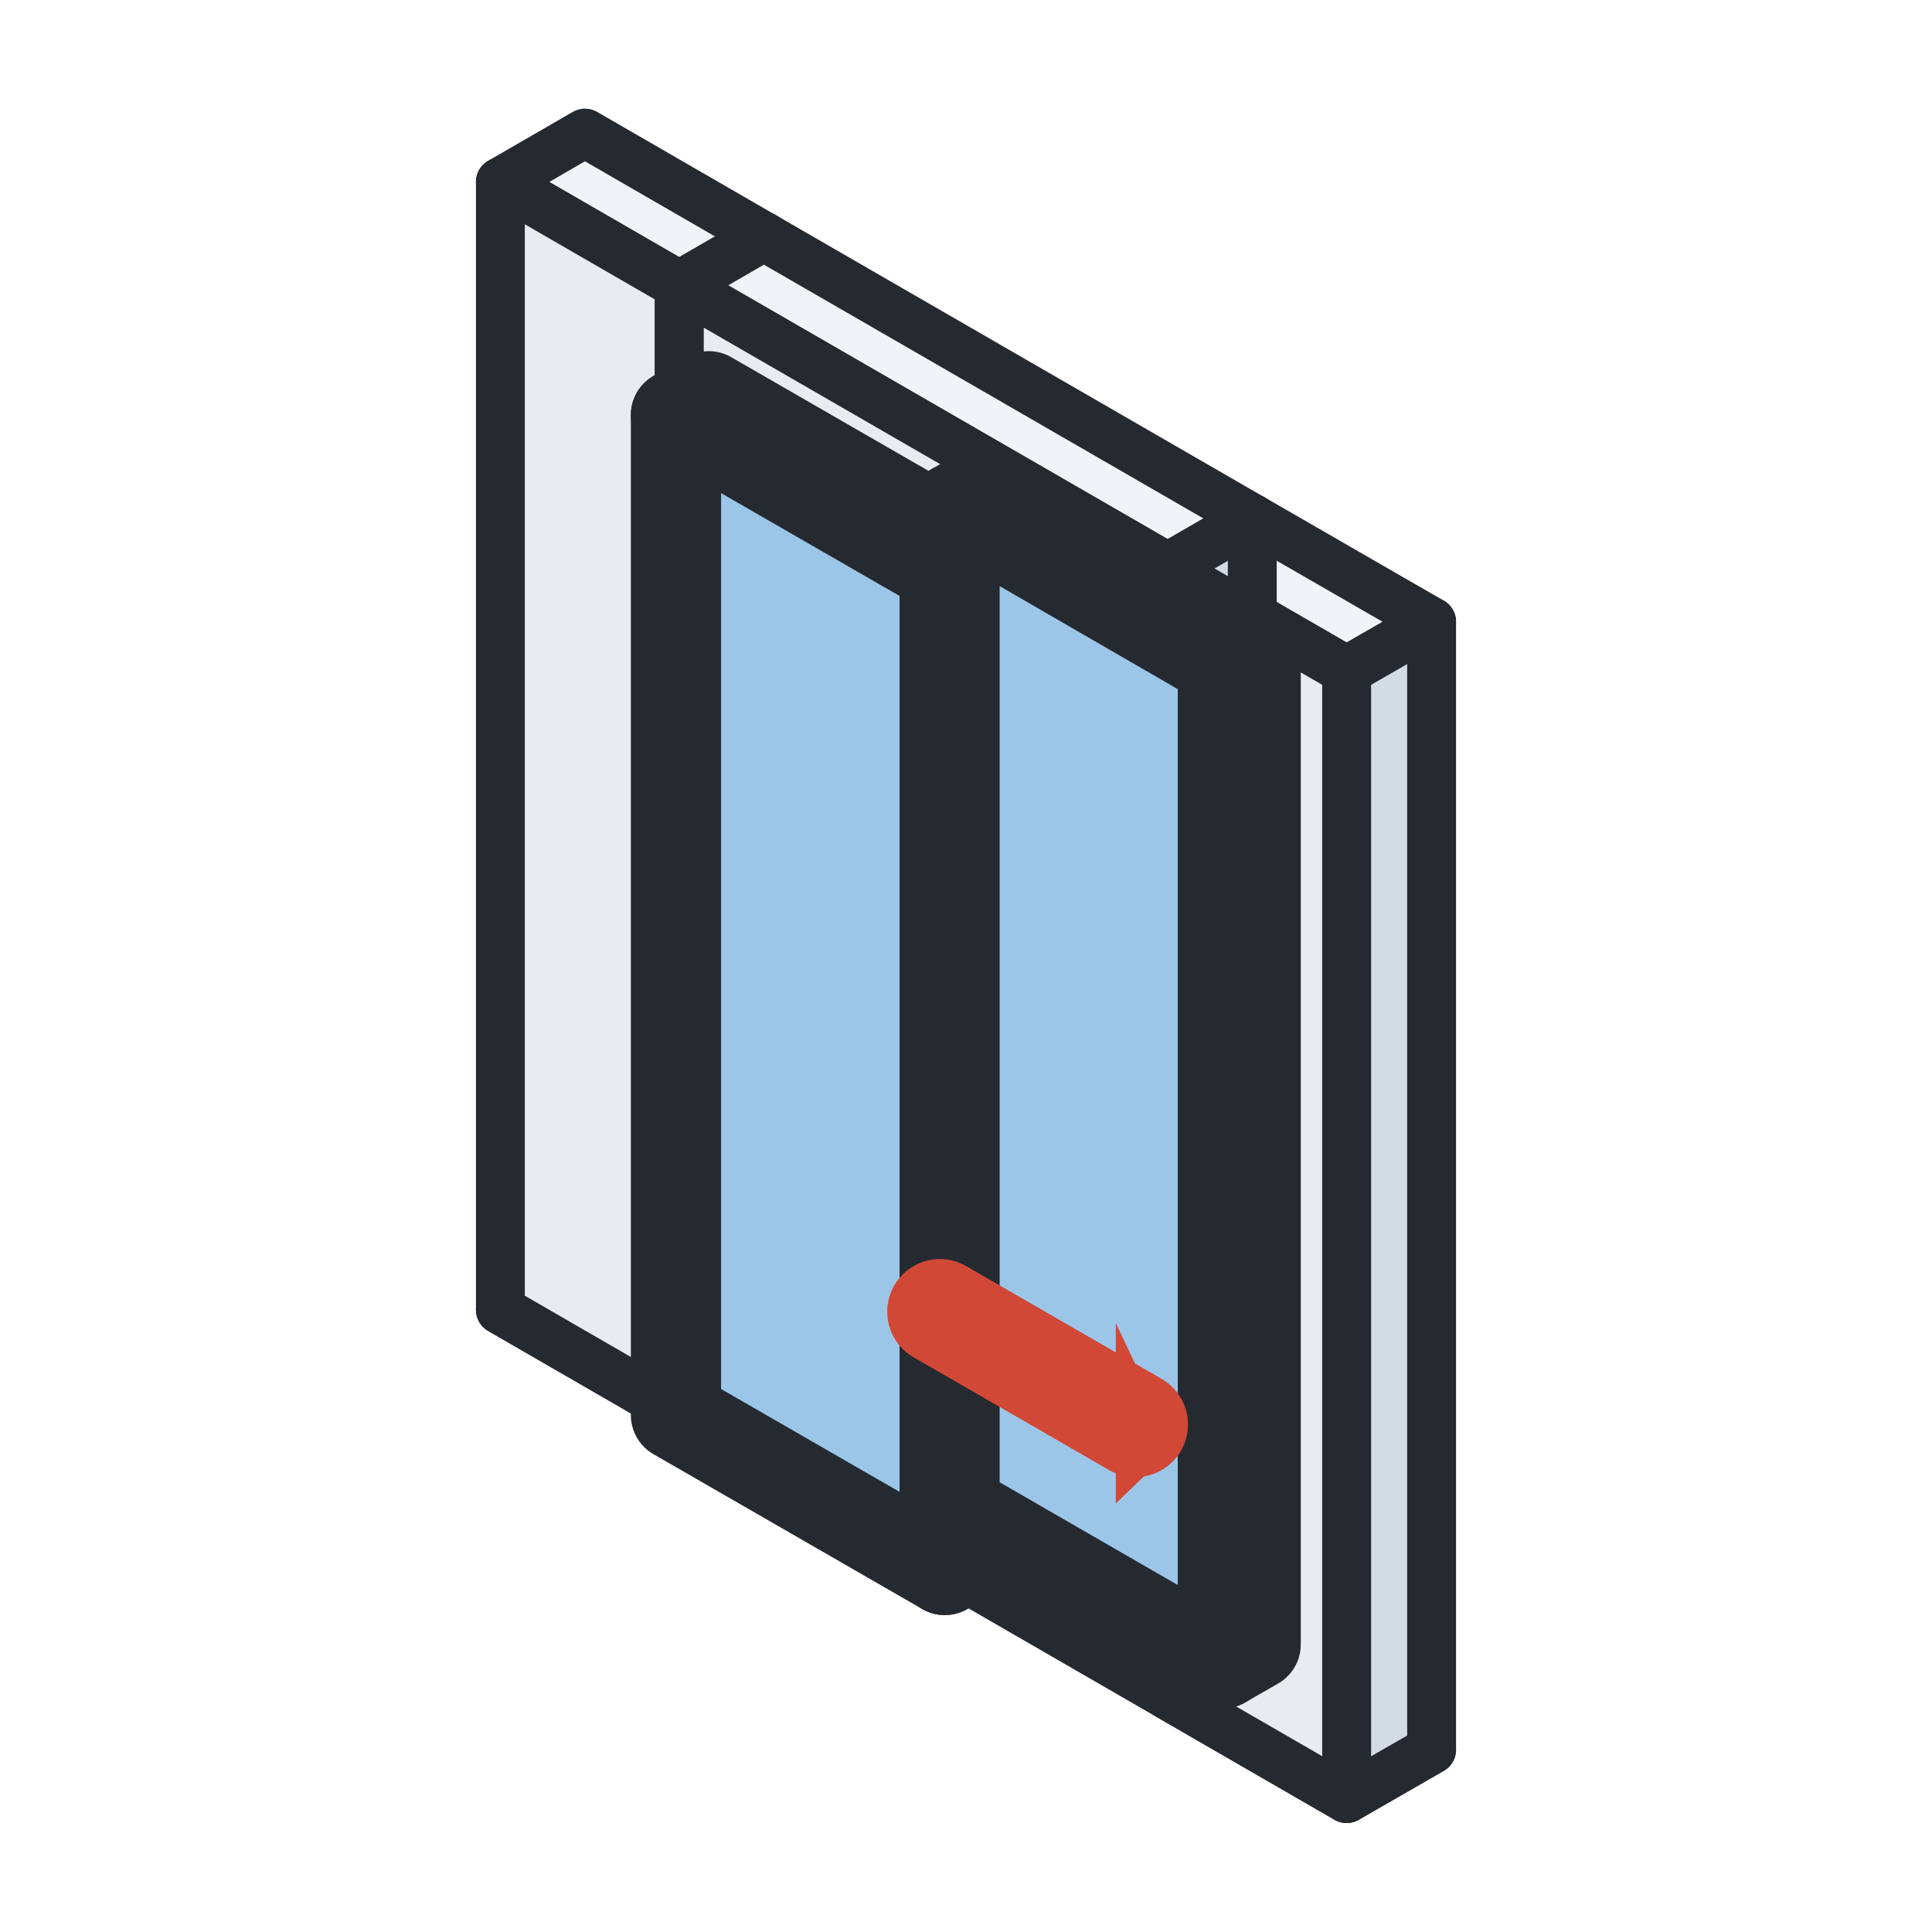
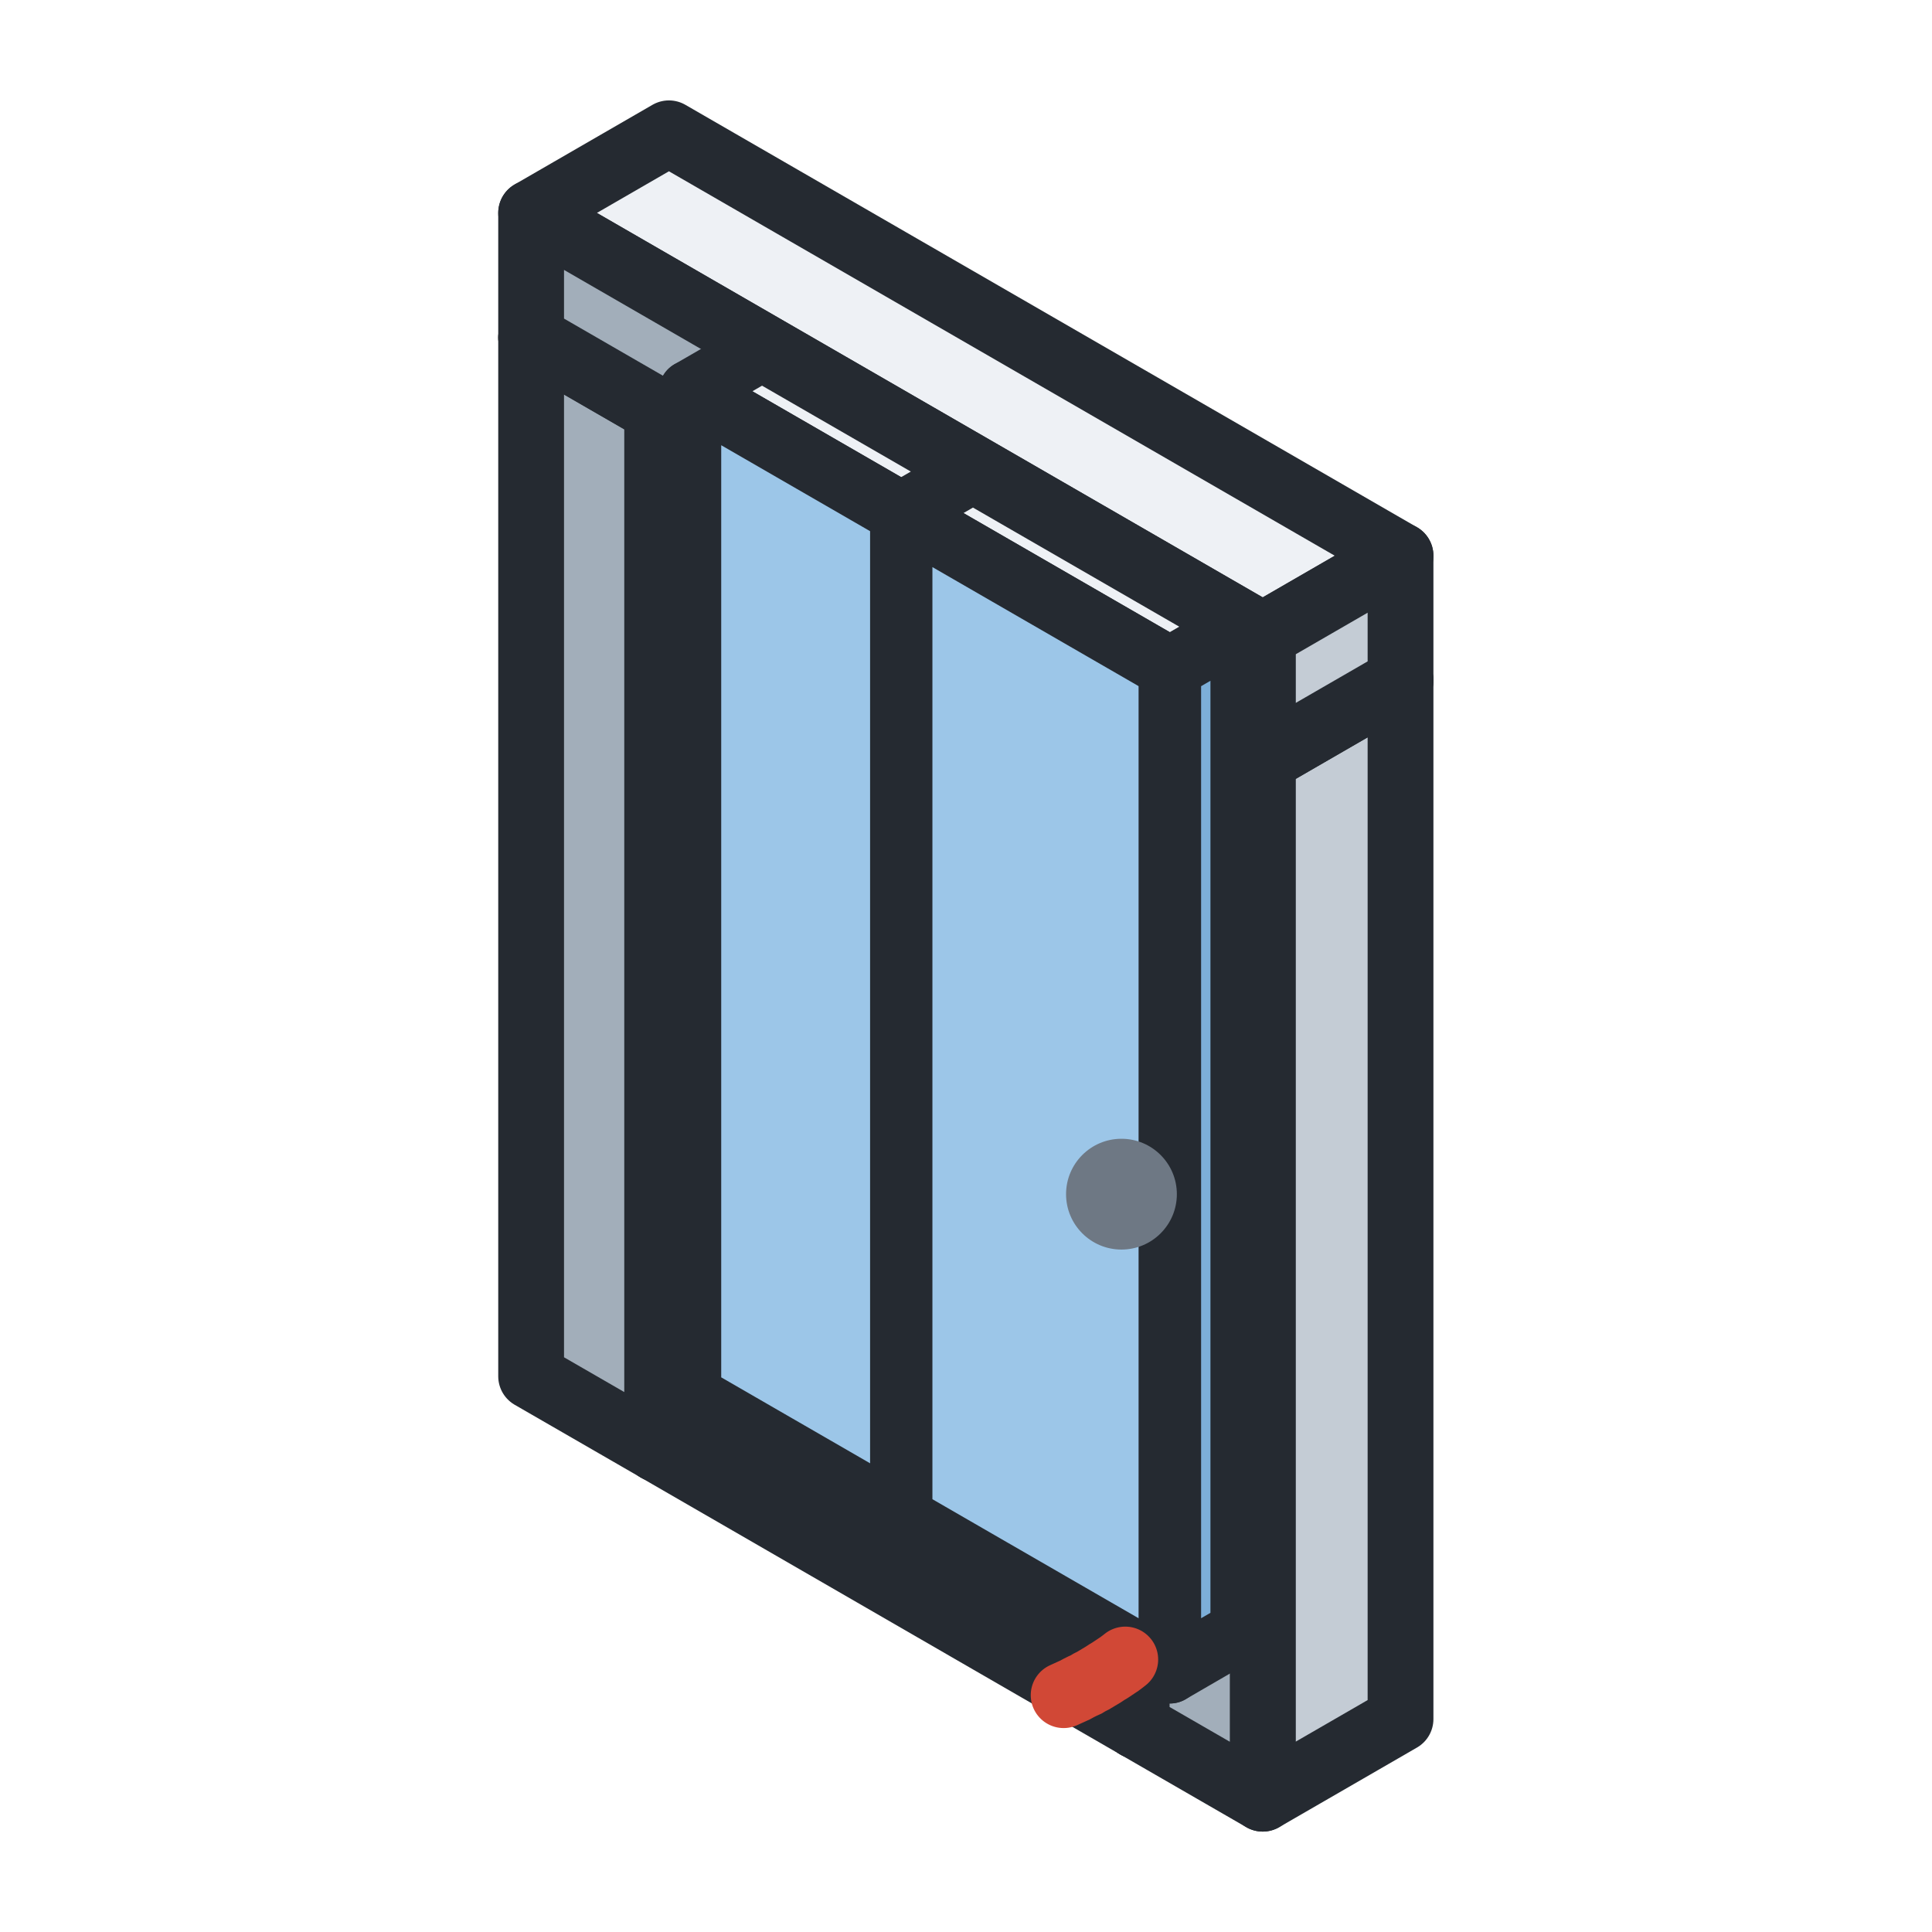
- <svg xmlns="http://www.w3.org/2000/svg" viewBox="-15.56 -33.54 51.39 51.39">
-   <polygon points="0.00,0.00 22.52,13.00 20.26,14.30 -2.25,1.30" fill="#C79A68" stroke="#252A31" stroke-width="1.3" stroke-linejoin="round" />
-   <polygon points="-2.25,-28.70 2.51,-25.95 4.76,-27.25 0.00,-30.00" fill="#F1F4F7" stroke="#252A31" stroke-width="1.3" stroke-linejoin="round" />
-   <polygon points="-2.25,1.30 2.51,4.05 2.51,-25.95 -2.25,-28.70" fill="#E7ECF1" stroke="#252A31" stroke-width="1.3" stroke-linejoin="round" />
-   <polygon points="2.51,4.05 4.76,2.75 4.76,-27.25 2.51,-25.95" fill="#D3DBE3" stroke="#252A31" stroke-width="1.3" stroke-linejoin="round" />
-   <polygon points="15.50,-18.45 20.26,-15.70 22.52,-17.00 17.75,-19.75" fill="#F1F4F7" stroke="#252A31" stroke-width="1.3" stroke-linejoin="round" />
-   <polygon points="15.50,11.55 20.26,14.30 20.26,-15.70 15.50,-18.45" fill="#E7ECF1" stroke="#252A31" stroke-width="1.3" stroke-linejoin="round" />
-   <polygon points="20.26,14.30 22.52,13.00 22.52,-17.00 20.26,-15.70" fill="#D3DBE3" stroke="#252A31" stroke-width="1.3" stroke-linejoin="round" />
-   <polygon points="2.51,-25.95 15.50,-18.45 17.75,-19.75 4.76,-27.25" fill="#F1F4F7" stroke="#252A31" stroke-width="1.3" stroke-linejoin="round" />
-   <polygon points="2.51,-22.55 15.50,-15.05 15.50,-18.45 2.51,-25.95" fill="#E7ECF1" stroke="#252A31" stroke-width="1.3" stroke-linejoin="round" />
-   <polygon points="15.50,-15.05 17.75,-16.35 17.75,-19.75 15.50,-18.45" fill="#D3DBE3" stroke="#252A31" stroke-width="1.3" stroke-linejoin="round" />
-   <polygon points="2.42,-22.50 9.57,-18.38 10.44,-18.88 3.29,-23.00" fill="#EEF1F5" stroke="#252A31" stroke-width="2.4" stroke-linejoin="round" />
-   <polygon points="2.42,4.10 9.57,8.22 9.57,-18.38 2.42,-22.50" fill="#9CC6E8" stroke="#252A31" stroke-width="2.4" stroke-linejoin="round" />
-   <polygon points="9.57,8.22 10.44,7.72 10.44,-18.88 9.57,-18.38" fill="#7DAFD9" stroke="#252A31" stroke-width="2.4" stroke-linejoin="round" />
-   <polygon points="9.83,-20.03 16.97,-15.90 17.84,-16.40 10.70,-20.53" fill="#EEF1F5" stroke="#252A31" stroke-width="2.4" stroke-linejoin="round" />
-   <polygon points="9.83,6.58 16.97,10.70 16.97,-15.90 9.83,-20.03" fill="#9CC6E8" stroke="#252A31" stroke-width="2.4" stroke-linejoin="round" />
-   <polygon points="16.97,10.70 17.84,10.20 17.84,-16.40 16.97,-15.90" fill="#7DAFD9" stroke="#252A31" stroke-width="2.4" stroke-linejoin="round" />
-   <path d="M 9.44 1.35 L 14.64 4.35" stroke="#D14836" stroke-width="2.8" stroke-linecap="round" fill="none" />
-   <path d="M 15.68 4.95 L 14.12 1.65 L 14.12 6.45 Z" fill="#D14836" />
+ <svg xmlns="http://www.w3.org/2000/svg" viewBox="-22.96 -39.55 55.80 55.80">
+   <polygon points="0.00,-1.20 13.86,6.80 9.87,9.10 -3.98,1.10" fill="#C79A68" stroke="#252A31" stroke-width="1.9" stroke-linejoin="round" />
+   <polygon points="13.86,8.00 9.87,10.30 9.87,9.10 13.86,6.80" fill="#A87C4E" stroke="#252A31" stroke-width="1.9" stroke-linejoin="round" />
+   <polygon points="-3.98,2.30 9.87,10.30 9.87,9.10 -3.98,1.10" fill="#A87C4E" stroke="#252A31" stroke-width="1.9" stroke-linejoin="round" />
+   <polygon points="-3.64,-32.10 0.00,-30.00 -3.98,-27.70 -7.62,-29.80" fill="#EEF1F5" stroke="#252A31" stroke-width="1.9" stroke-linejoin="round" />
+   <polygon points="0.00,0.00 -3.98,2.30 -3.98,-27.70 0.00,-30.00" fill="#C4CCD5" stroke="#252A31" stroke-width="1.9" stroke-linejoin="round" />
+   <polygon points="-7.62,0.20 -3.98,2.30 -3.98,-27.70 -7.62,-29.80" fill="#A2AEBA" stroke="#252A31" stroke-width="1.9" stroke-linejoin="round" />
+   <polygon points="13.86,-22.00 17.49,-19.90 13.51,-17.60 9.87,-19.70" fill="#EEF1F5" stroke="#252A31" stroke-width="1.9" stroke-linejoin="round" />
+   <polygon points="17.49,10.10 13.51,12.40 13.51,-17.60 17.49,-19.90" fill="#C4CCD5" stroke="#252A31" stroke-width="1.9" stroke-linejoin="round" />
+   <polygon points="9.87,10.30 13.51,12.40 13.51,-17.60 9.87,-19.70" fill="#A2AEBA" stroke="#252A31" stroke-width="1.9" stroke-linejoin="round" />
+   <polygon points="-3.64,-35.70 17.49,-23.50 13.51,-21.20 -7.62,-33.40" fill="#EEF1F5" stroke="#252A31" stroke-width="1.9" stroke-linejoin="round" />
+   <polygon points="17.49,-19.90 13.51,-17.60 13.51,-21.20 17.49,-23.50" fill="#C4CCD5" stroke="#252A31" stroke-width="1.9" stroke-linejoin="round" />
+   <polygon points="-7.62,-29.80 13.51,-17.60 13.51,-21.20 -7.62,-33.40" fill="#A2AEBA" stroke="#252A31" stroke-width="1.9" stroke-linejoin="round" />
+   <polygon points="-3.03,-28.25 4.73,-23.77 6.81,-24.97 -0.95,-29.45" fill="#EEF1F5" stroke="#252A31" stroke-width="1.8" stroke-linejoin="round" />
+   <polygon points="-3.03,0.75 4.73,5.23 4.73,-23.77 -3.03,-28.25" fill="#9CC6E8" stroke="#252A31" stroke-width="1.8" stroke-linejoin="round" />
+   <polygon points="4.73,5.23 6.81,4.03 6.81,-24.97 4.73,-23.77" fill="#7DAFD9" stroke="#252A31" stroke-width="1.8" stroke-linejoin="round" />
+   <polygon points="3.07,-24.73 10.83,-20.25 12.90,-21.45 5.14,-25.93" fill="#EEF1F5" stroke="#252A31" stroke-width="1.8" stroke-linejoin="round" />
+   <polygon points="3.07,4.27 10.83,8.75 10.83,-20.25 3.07,-24.73" fill="#9CC6E8" stroke="#252A31" stroke-width="1.8" stroke-linejoin="round" />
+   <polygon points="10.83,8.75 12.90,7.55 12.90,-21.45 10.83,-20.25" fill="#7DAFD9" stroke="#252A31" stroke-width="1.8" stroke-linejoin="round" />
+   <circle cx="9.43" cy="-5.06" r="1.6" fill="#6E7884" />
+   <path d="M 9.54 8.38 L 9.45 8.45 L 9.37 8.51 L 9.28 8.57 L 9.19 8.63 L 9.10 8.69 L 9.00 8.75 L 8.91 8.81 L 8.81 8.87 L 8.71 8.93 L 8.61 8.99 L 8.51 9.04 L 8.41 9.10 L 8.30 9.15 L 8.20 9.20 L 8.09 9.26 L 7.98 9.31 L 7.87 9.36 L 7.76 9.41" fill="none" stroke="#D14836" stroke-width="1.9" stroke-linecap="round" />
+   <path d="M 7.76 9.41 L 8.55 8.26 L 9.93 8.93 Z" fill="#D14836" />
</svg>
